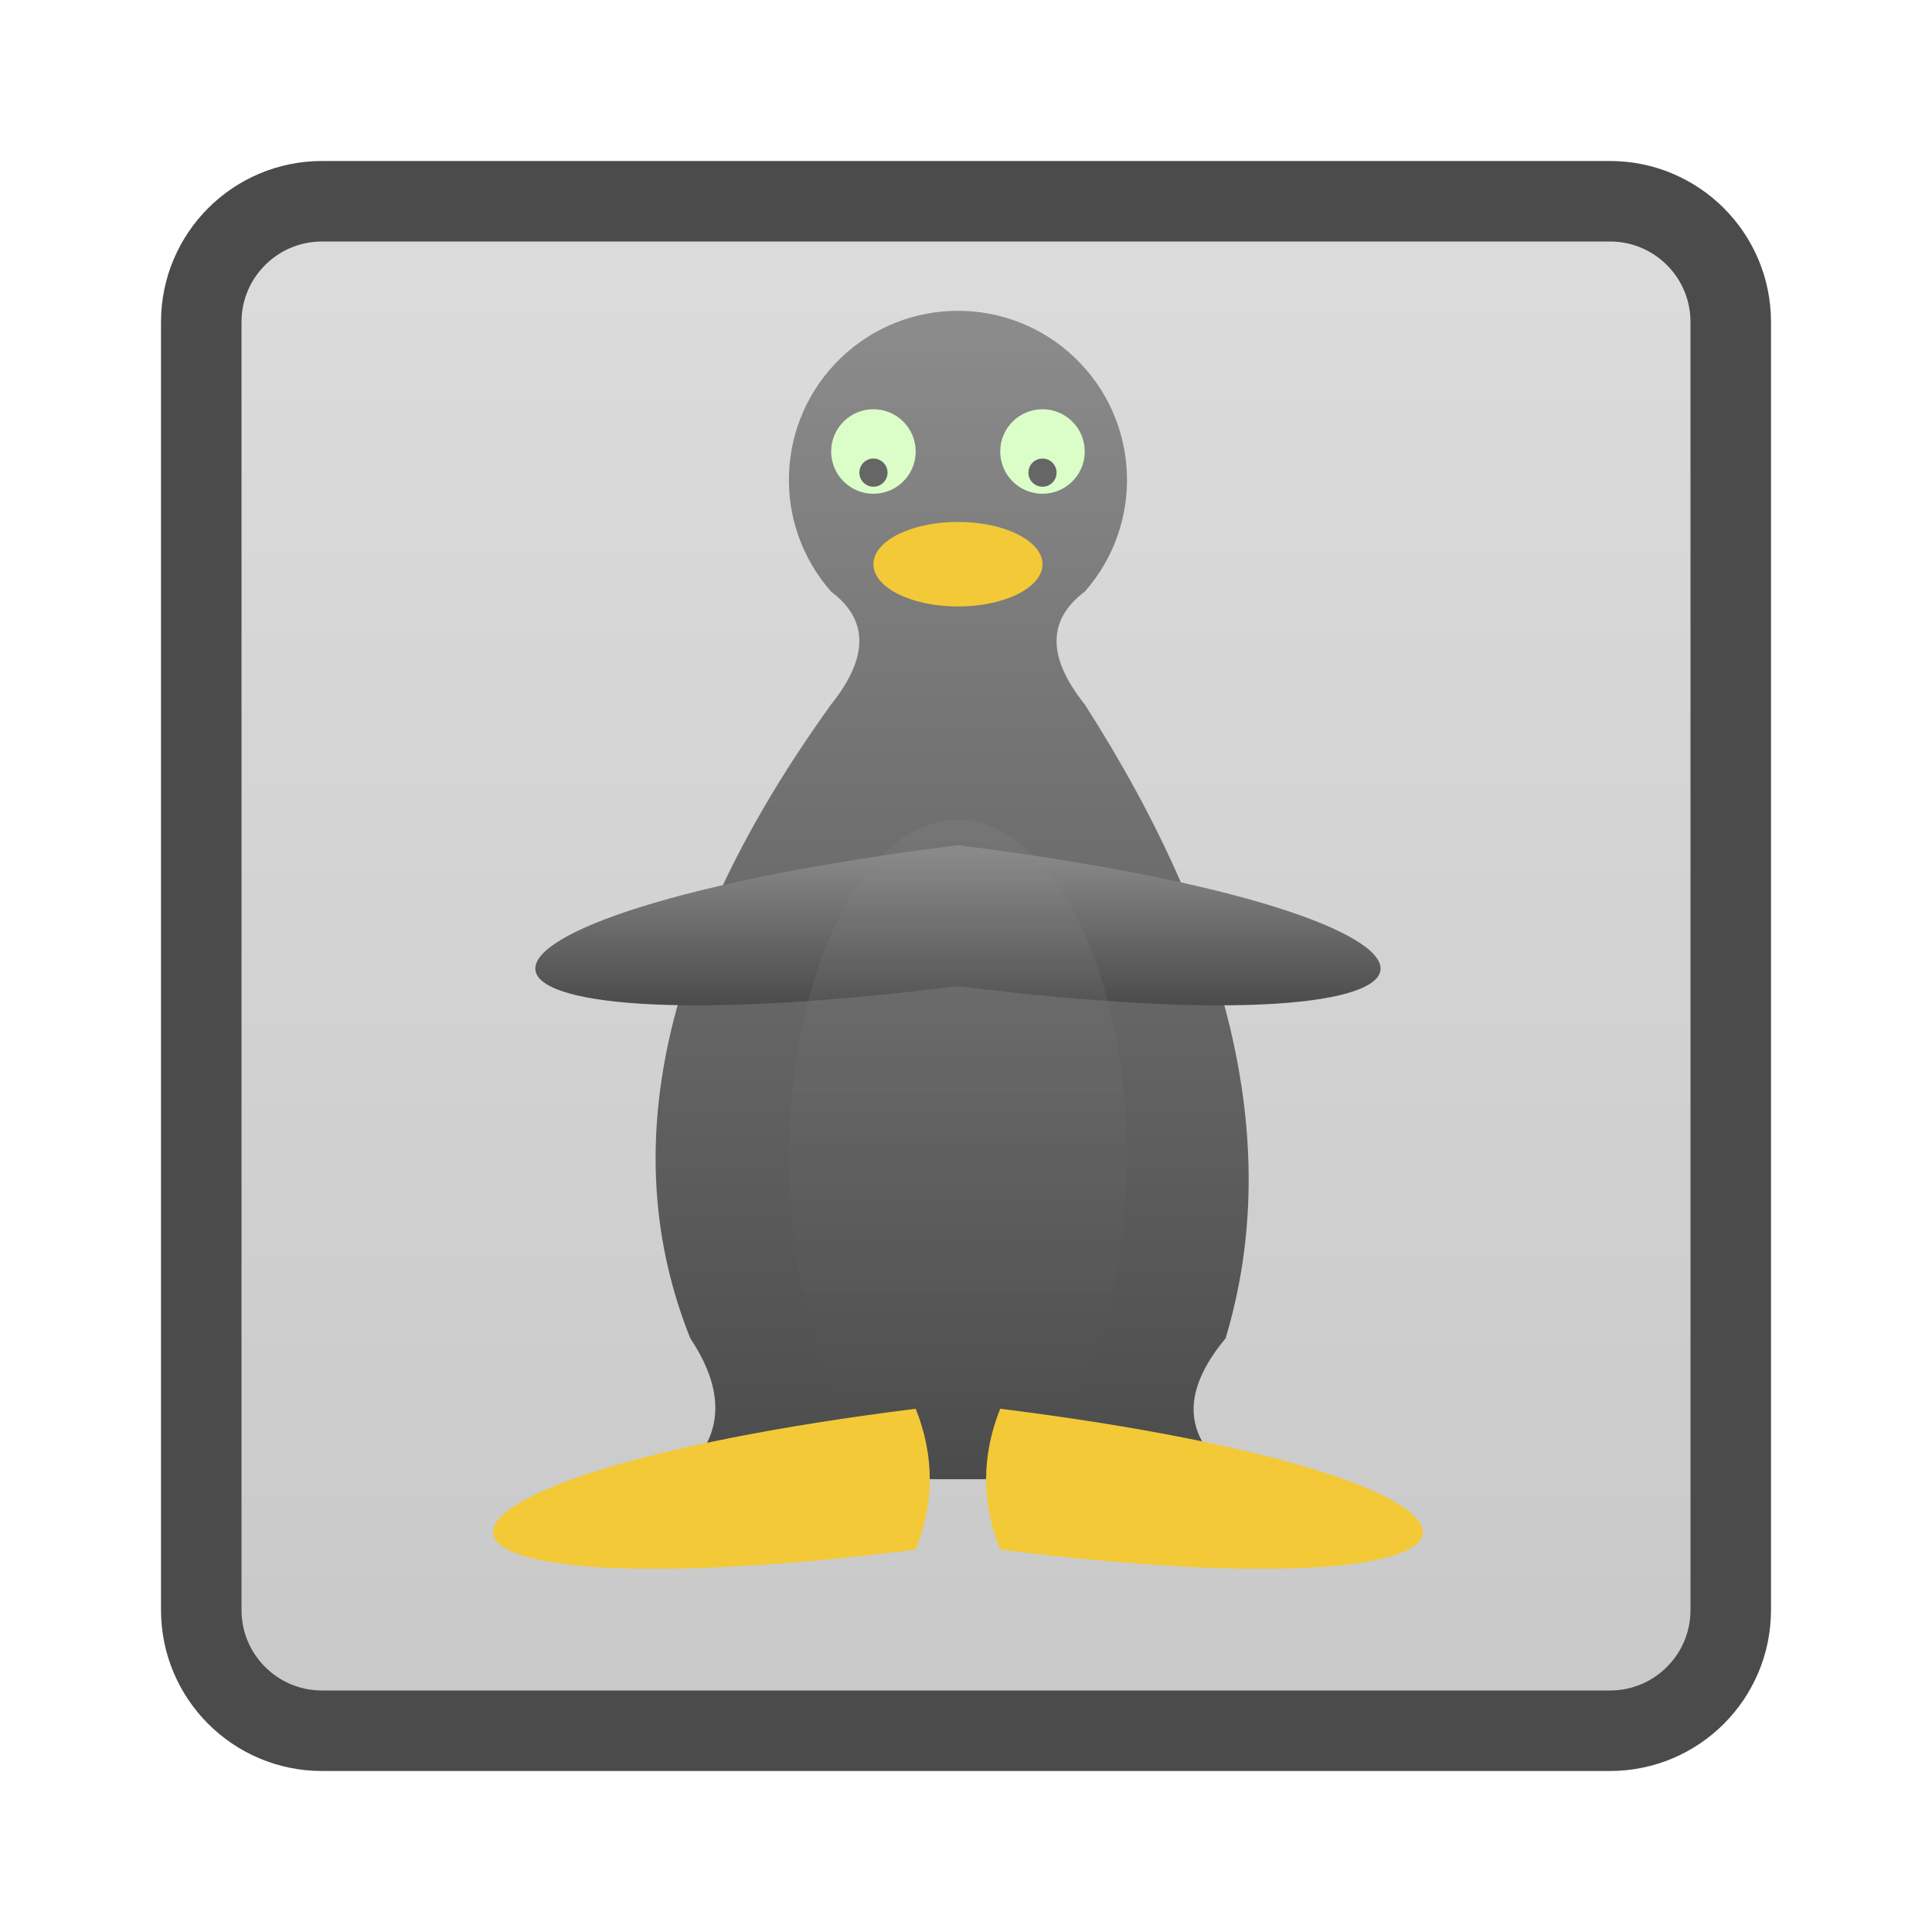
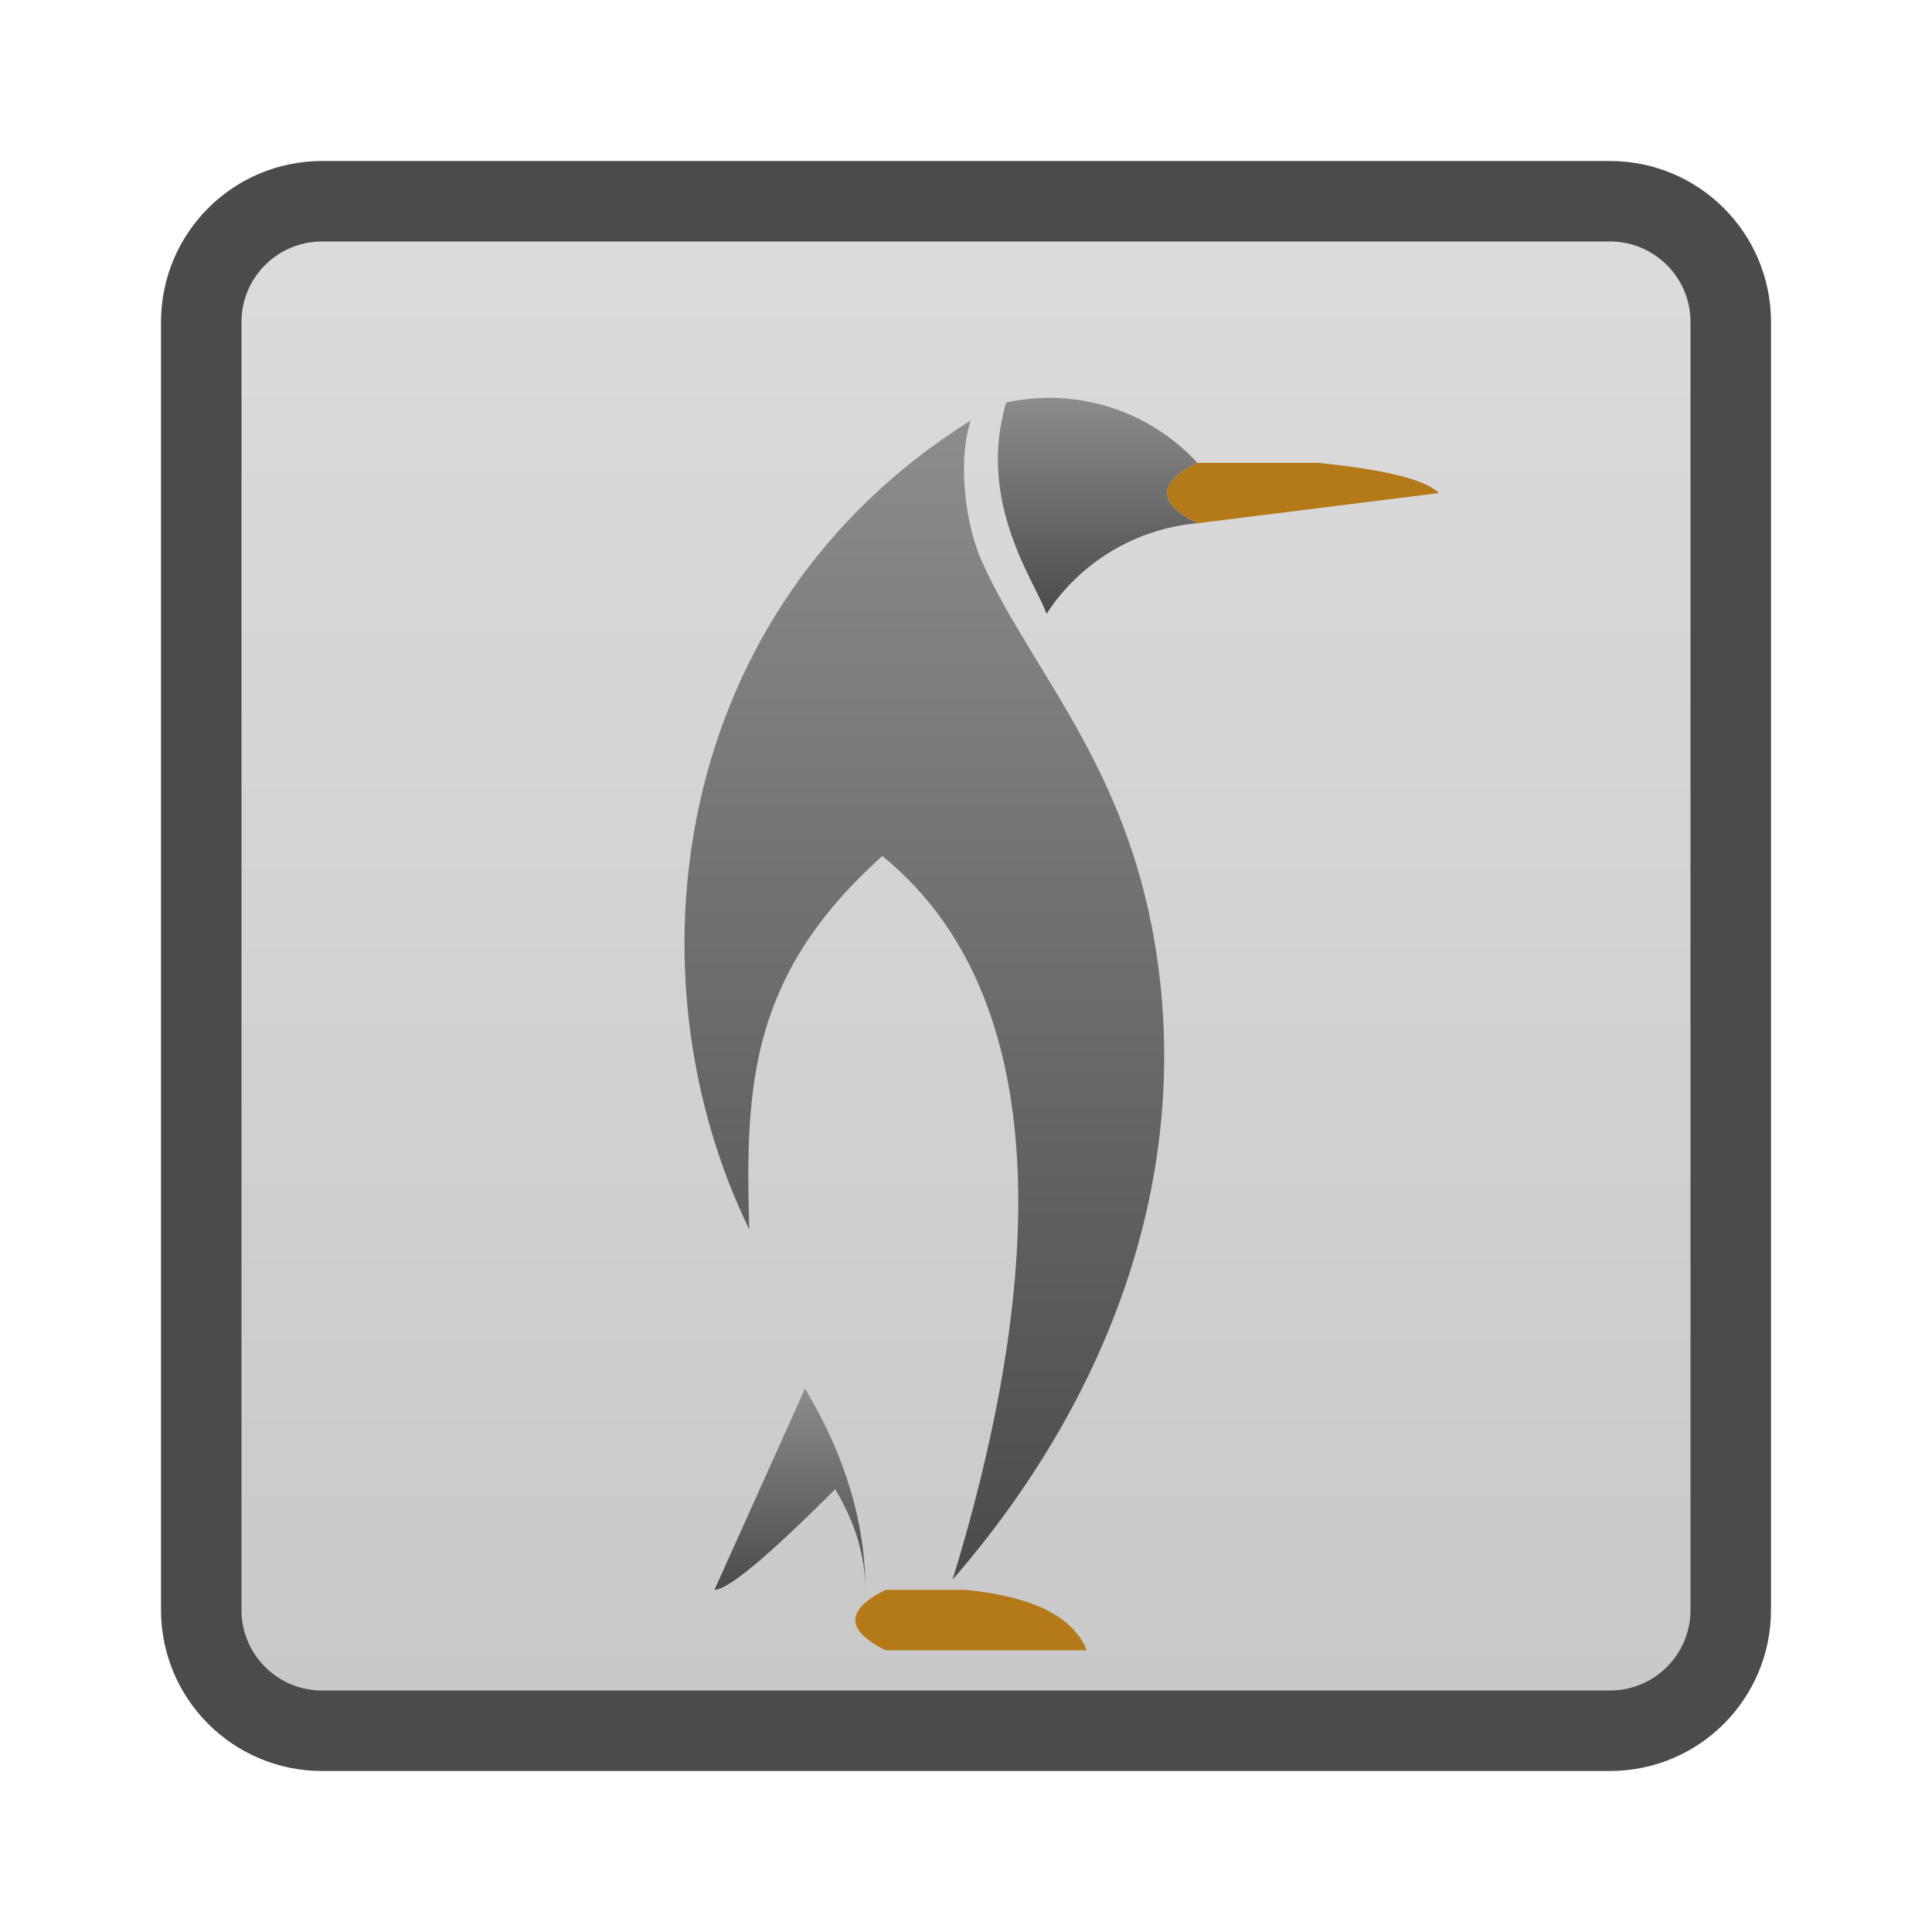
<svg xmlns="http://www.w3.org/2000/svg" version="1.1" height="256px" width="256px" viewBox="0 0 192 192">
  <defs>
    <linearGradient id="grey" x1="0%" x2="0%" y1="0%" y2="100%">
      <stop offset="0%" style="stop-color:#8C8C8C; stop-opacity:1" />
      <stop offset="100%" style="stop-color:#4B4B4B; stop-opacity:1" />
    </linearGradient>
  </defs>
  <path style="fill:url(#grey);fill-opacity:0.3;stroke:#4B4B4B;stroke-width:8;" d="m 32,20 128,0 a 12 12 0 0 1 12,12  l 0,128 a 12,12 0 0 1 -12,12 l -128,0 a 12,12 0 0 1 -12,-12 l 0,-128 a 12,12 0 0 1 12,-12 z" />
-   <g transform="scale(1.4) translate(18,20)">
-     <g style="fill:url(#grey);stroke:none;">
-       <path d="m 30,85 q 5,-4 1,-10 q -8,-20 10,-45 q 4,-5 0,-8 a 12,12 0 1 1 18,0 q -4,3 0,8 q 16,25 10,45 q -5,6 1,10 z" />
-       <path d="m 50,50 q 2,-5 0,-10 c -40,5 -40,15  0,10 z" />
-       <path d="m 50,50 q -2,-5 0,-10 c 40,5 40,15  0,10 z" />
-     </g>
-     <path style="fill:#DBFDC8;stroke:none;" d="m 47,12 a 3,3 0 1 0 0,0.1 z m 12,0 a 3,3 0 1 0 0,0.1 z" />
-     <path style="fill:#666;stroke:none;" d="m 45,13.5 a 1,1 0 1 0 0,0.1 z m 12,0 a 1,1 0 1 0 0,0.1 z" />
-     <path style="fill:url(#grey);fill-opacity:0.2;stroke:none;" d="m 45,84 a 12,24 0 1 1 10,0 z" />
-     <g style="fill:#F3C937;stroke:none;">
-       <path d="m 56,20 a 6,3 0 1 0 0,0.1 z" />
-       <path d="m 47,90 q 2,-5 0,-10 c -40,5 -40,15  0,10 z" />
-       <path d="m 53,90 q -2,-5 0,-10 c 40,5 40,15  0,10 z" />
-     </g>
+   <g transform="matrix(1.294018,0,0,1.294018,-16.01961,-14.81157) scale(1.2) translate(20 25)" id="layer7">
+     <path d="M 38.268,63.218 C 30.342,46.956 33.106,23.544 52.447,11.446 c -0.761,2.225 -0.511,5.936 0.57,8.707 2.965,6.839 8.854,12.645 11.011,23.678 2.985,15.442 -2.669,30.192 -12.748,41.803 5.051,-16.429 7.606,-36.468 -4.495,-46.312 -8.469,7.596 -8.791,14.669 -8.517,23.896 z" style="display:inline;opacity:1;fill:url(#grey);fill-opacity:1;stroke:none;stroke-width:0.076" />
  </g>
+   <path style="fill:url(#grey);stroke:none;" d="m 100,40 c -3,10 3,18 4,21 a 20 20 0 0 1 15,-9 q -6,-3 0,-6 a 20 20 0 0 0 -19,-6z" />
+   <path style="fill:url(#grey);stroke:none;" d="m 80,138 q 6,10 6,20 q 0,-5 -3,-10 q -10,10 -12,10z" />
+   <path style="fill:#B47A18;stroke:none;" d="m 119,52 q -6,-3 0,-6 l 12,0 q 10,1 12,3z" />
+   <path style="fill:#B47A18;stroke:none;" d="m 88,164 q -6,-3 0,-6 l 8,0 q 10,1 12,6z" />
</svg>
